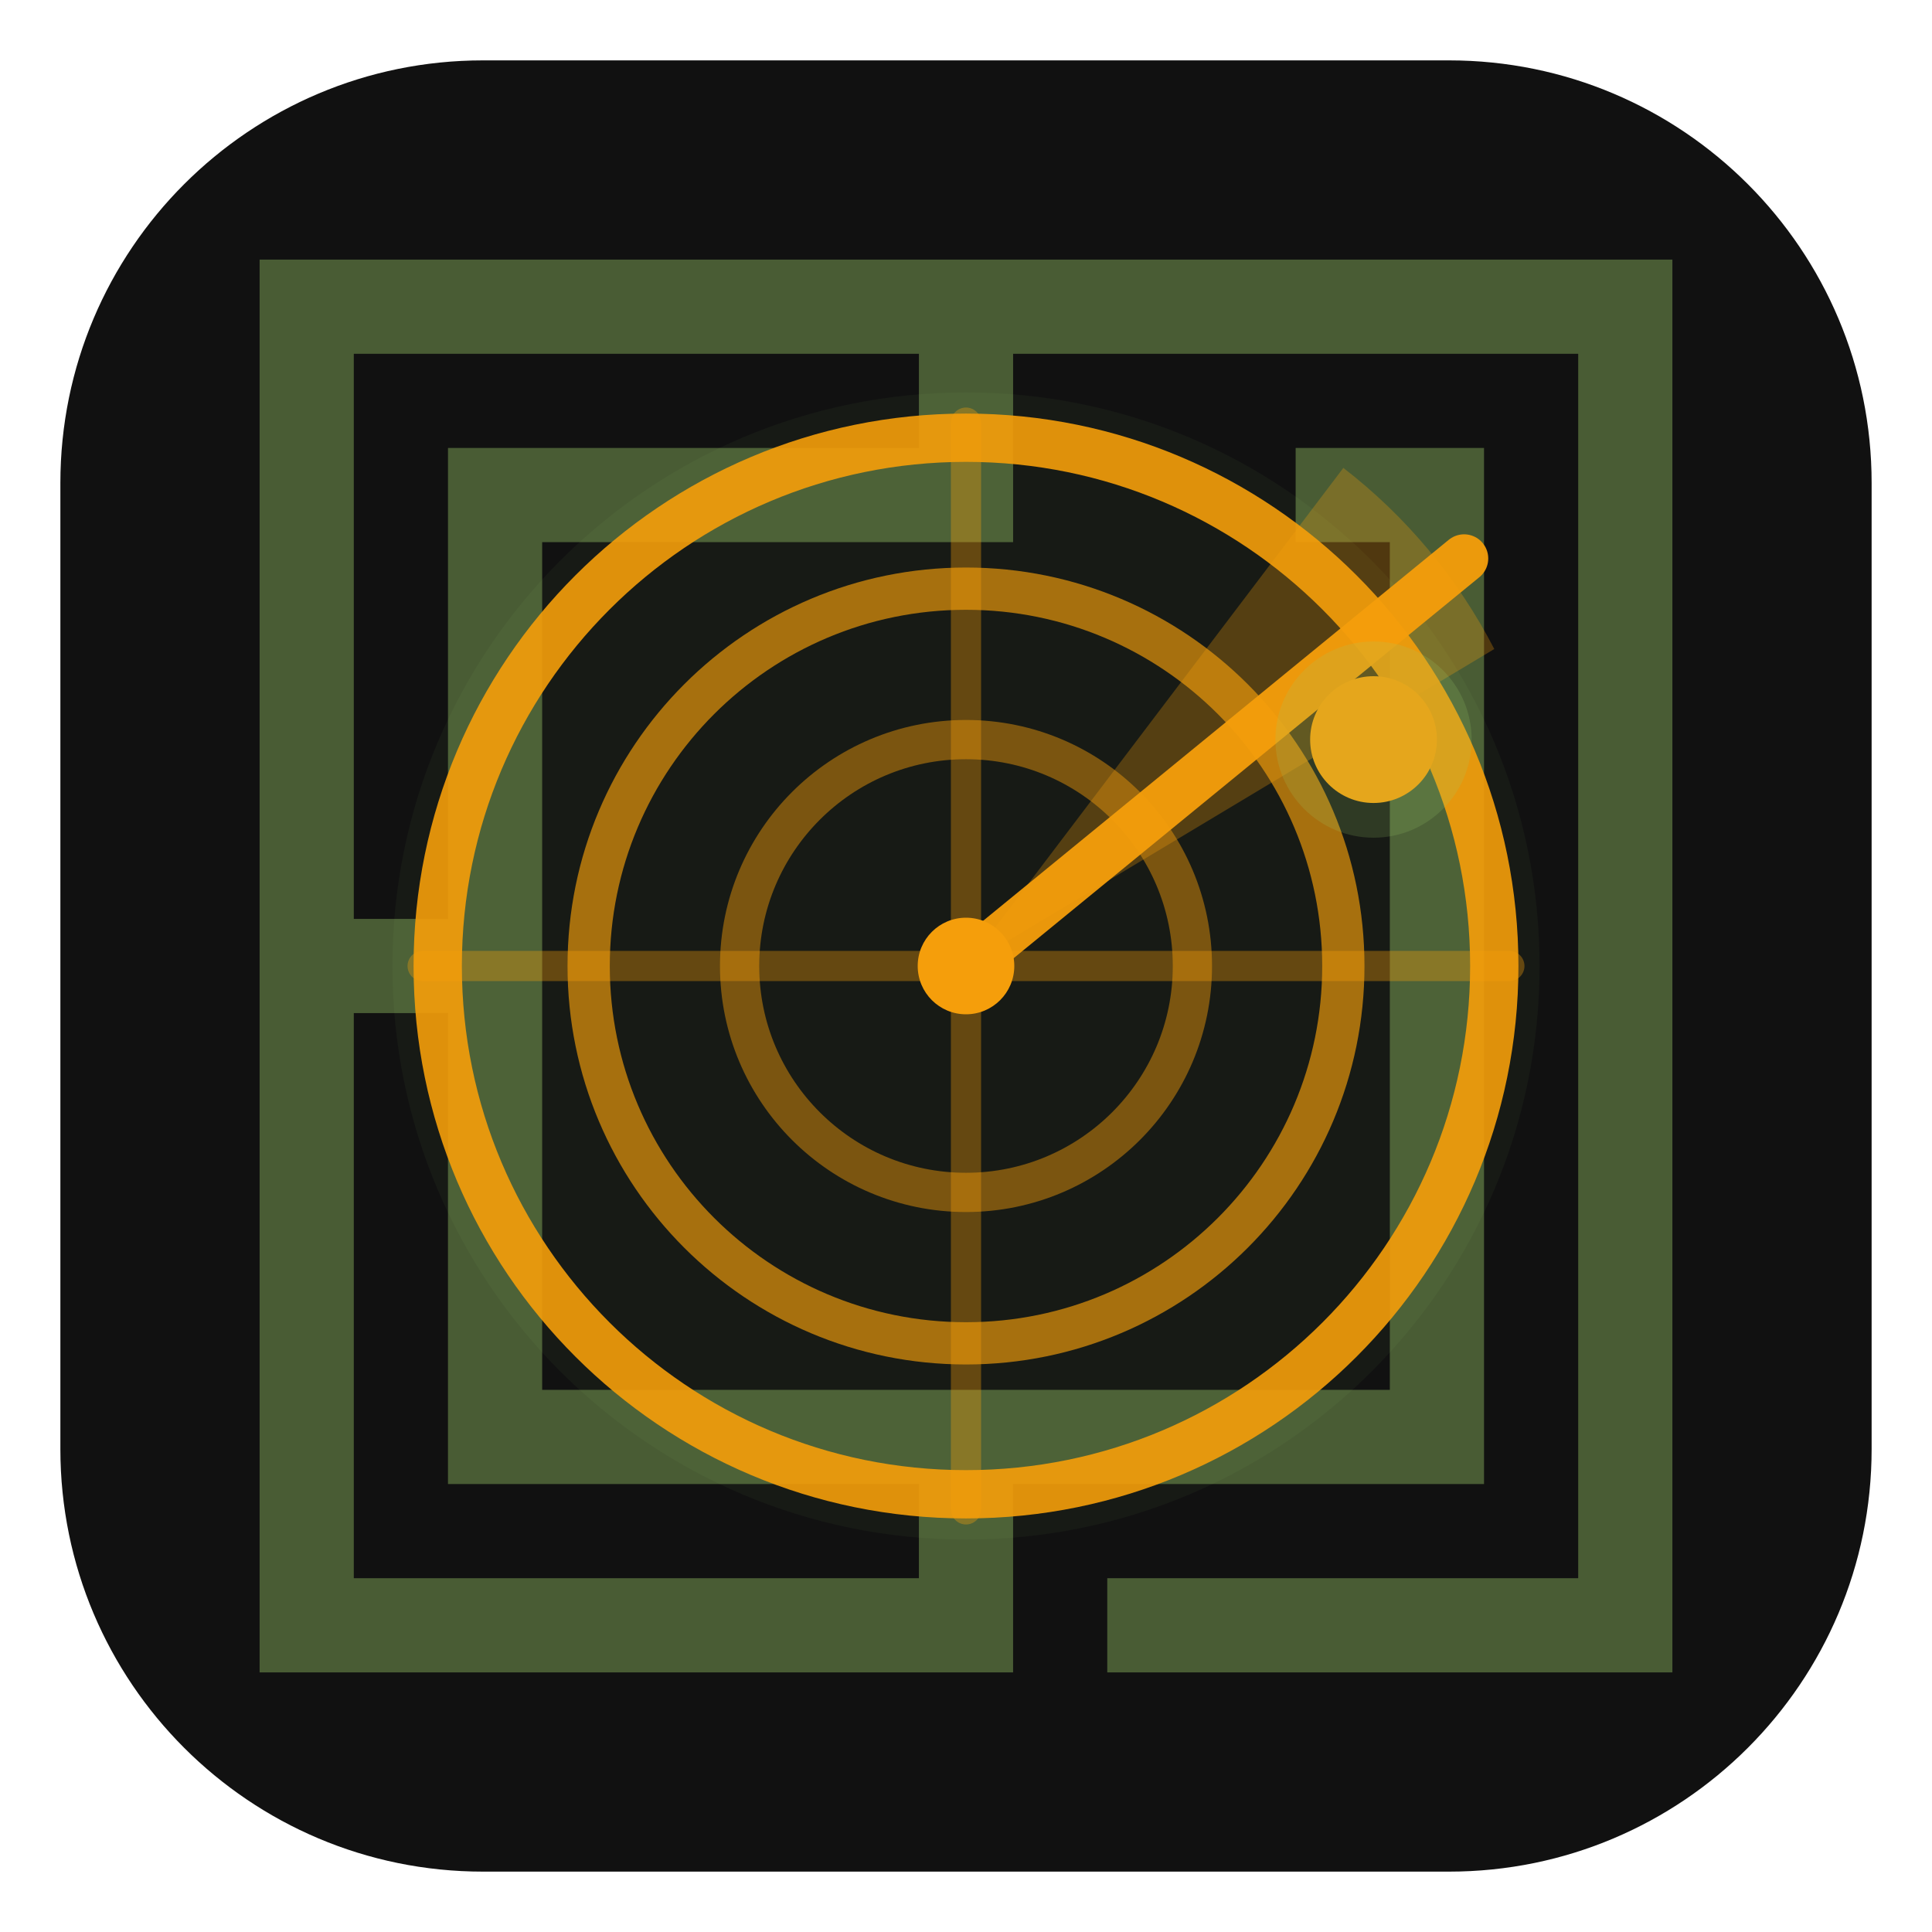
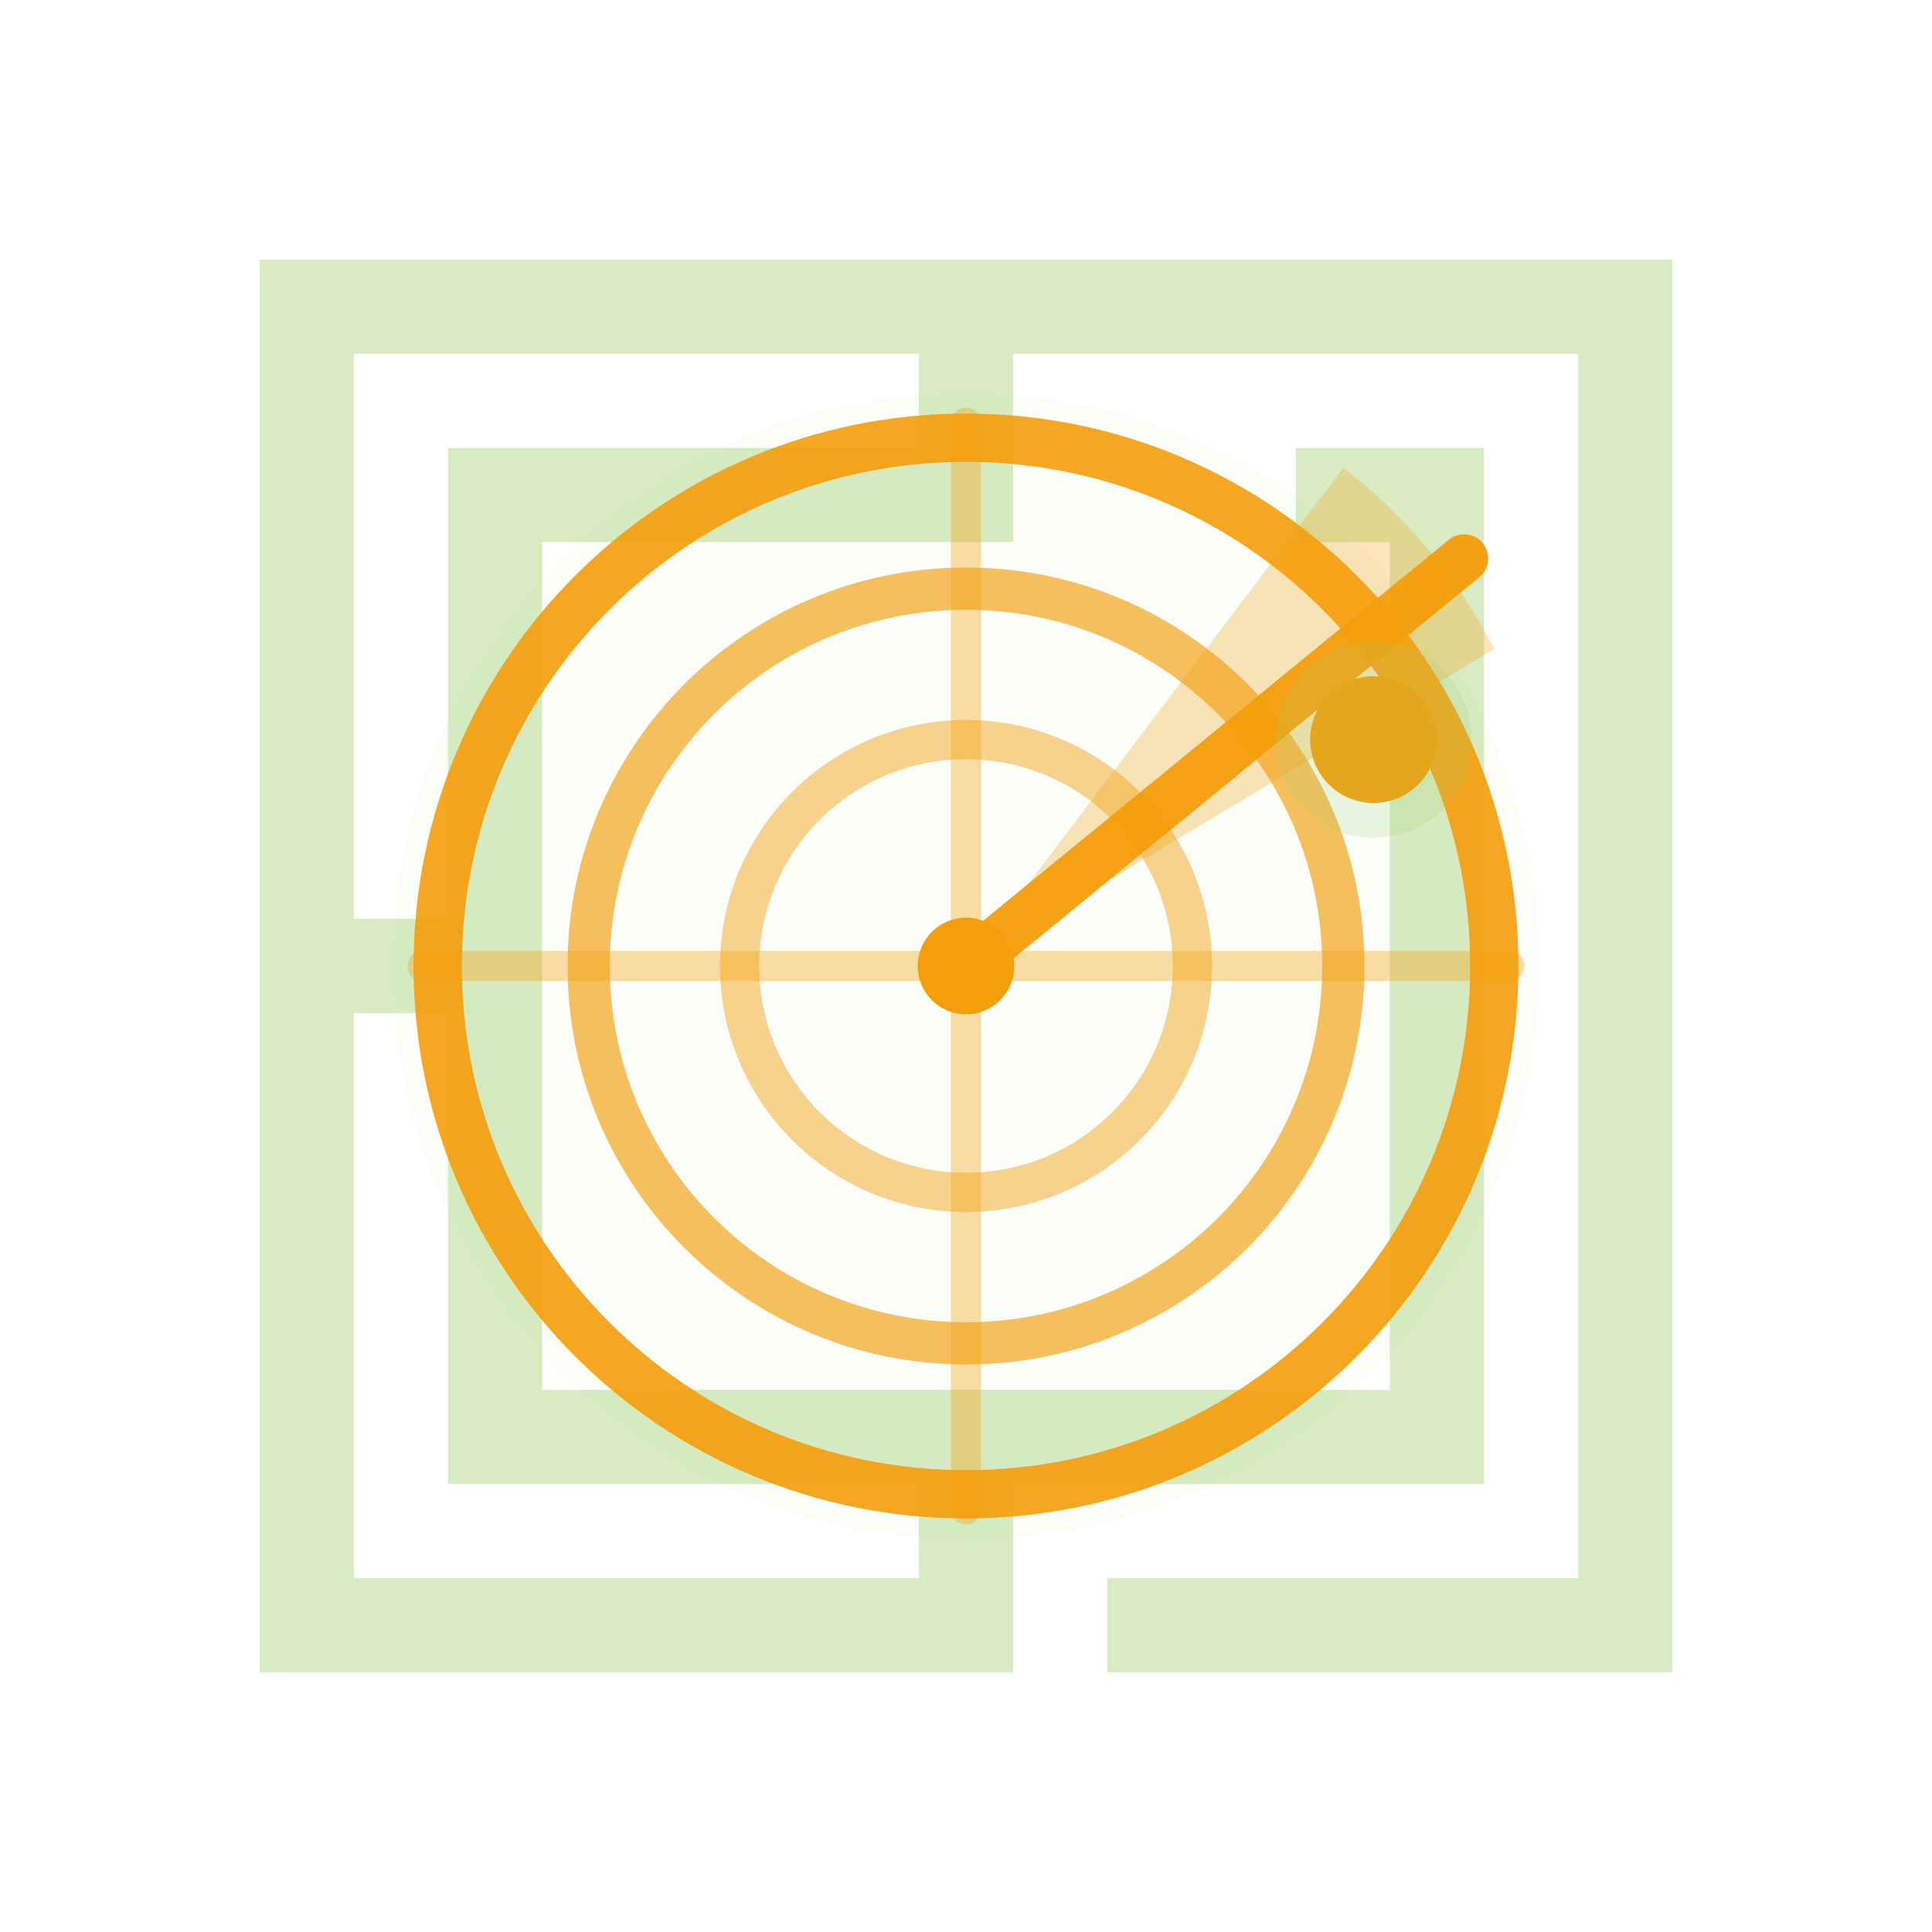
<svg xmlns="http://www.w3.org/2000/svg" viewBox="0 0 128 128" role="img" aria-label="Omarchy News Radar">
-   <rect x="4" y="4" width="120" height="120" rx="28" fill="#111111" />
  <g transform="translate(64 64) scale(0.078) translate(-600 -600)" opacity="0.40">
    <path fill="#9ece6a" fill-rule="evenodd" clip-rule="evenodd" d="m1200 1200h-480v-80h400v-1040h-479.996v160h-400v720h720v-720h-80v-80h159.996v880h-400v160h-640v-1200h1200zm-1120-80h480v-80h-400l.004-400h-80.004zm0-560h80.004v-400h400v-80h-480.004z" />
  </g>
  <circle cx="64" cy="64" r="38" fill="#9ece6a" fill-opacity="0.05" />
  <g transform="translate(64 64)" fill="none" stroke="#f59e0b" stroke-linecap="round">
    <circle r="15" stroke-width="2.6" stroke-opacity="0.45" />
    <circle r="25" stroke-width="2.8" stroke-opacity="0.65" />
    <circle r="35" stroke-width="3.2" stroke-opacity="0.9" />
    <path d="M0 -36 V36 M-36 0 H36" stroke-width="2" stroke-opacity="0.35" />
  </g>
  <path d="M64 64 L99 43 A36 36 0 0 0 89 31 Z" fill="#f59e0b" fill-opacity="0.28" />
  <path d="M64 64 L97 37" stroke="#f59e0b" stroke-width="3.2" stroke-linecap="round" stroke-opacity="0.95" />
  <circle cx="64" cy="64" r="3.2" fill="#f59e0b" />
  <circle cx="91" cy="49" r="4.2" fill="#f59e0b" />
  <circle cx="91" cy="49" r="6.5" fill="#9ece6a" fill-opacity="0.18" />
</svg>
